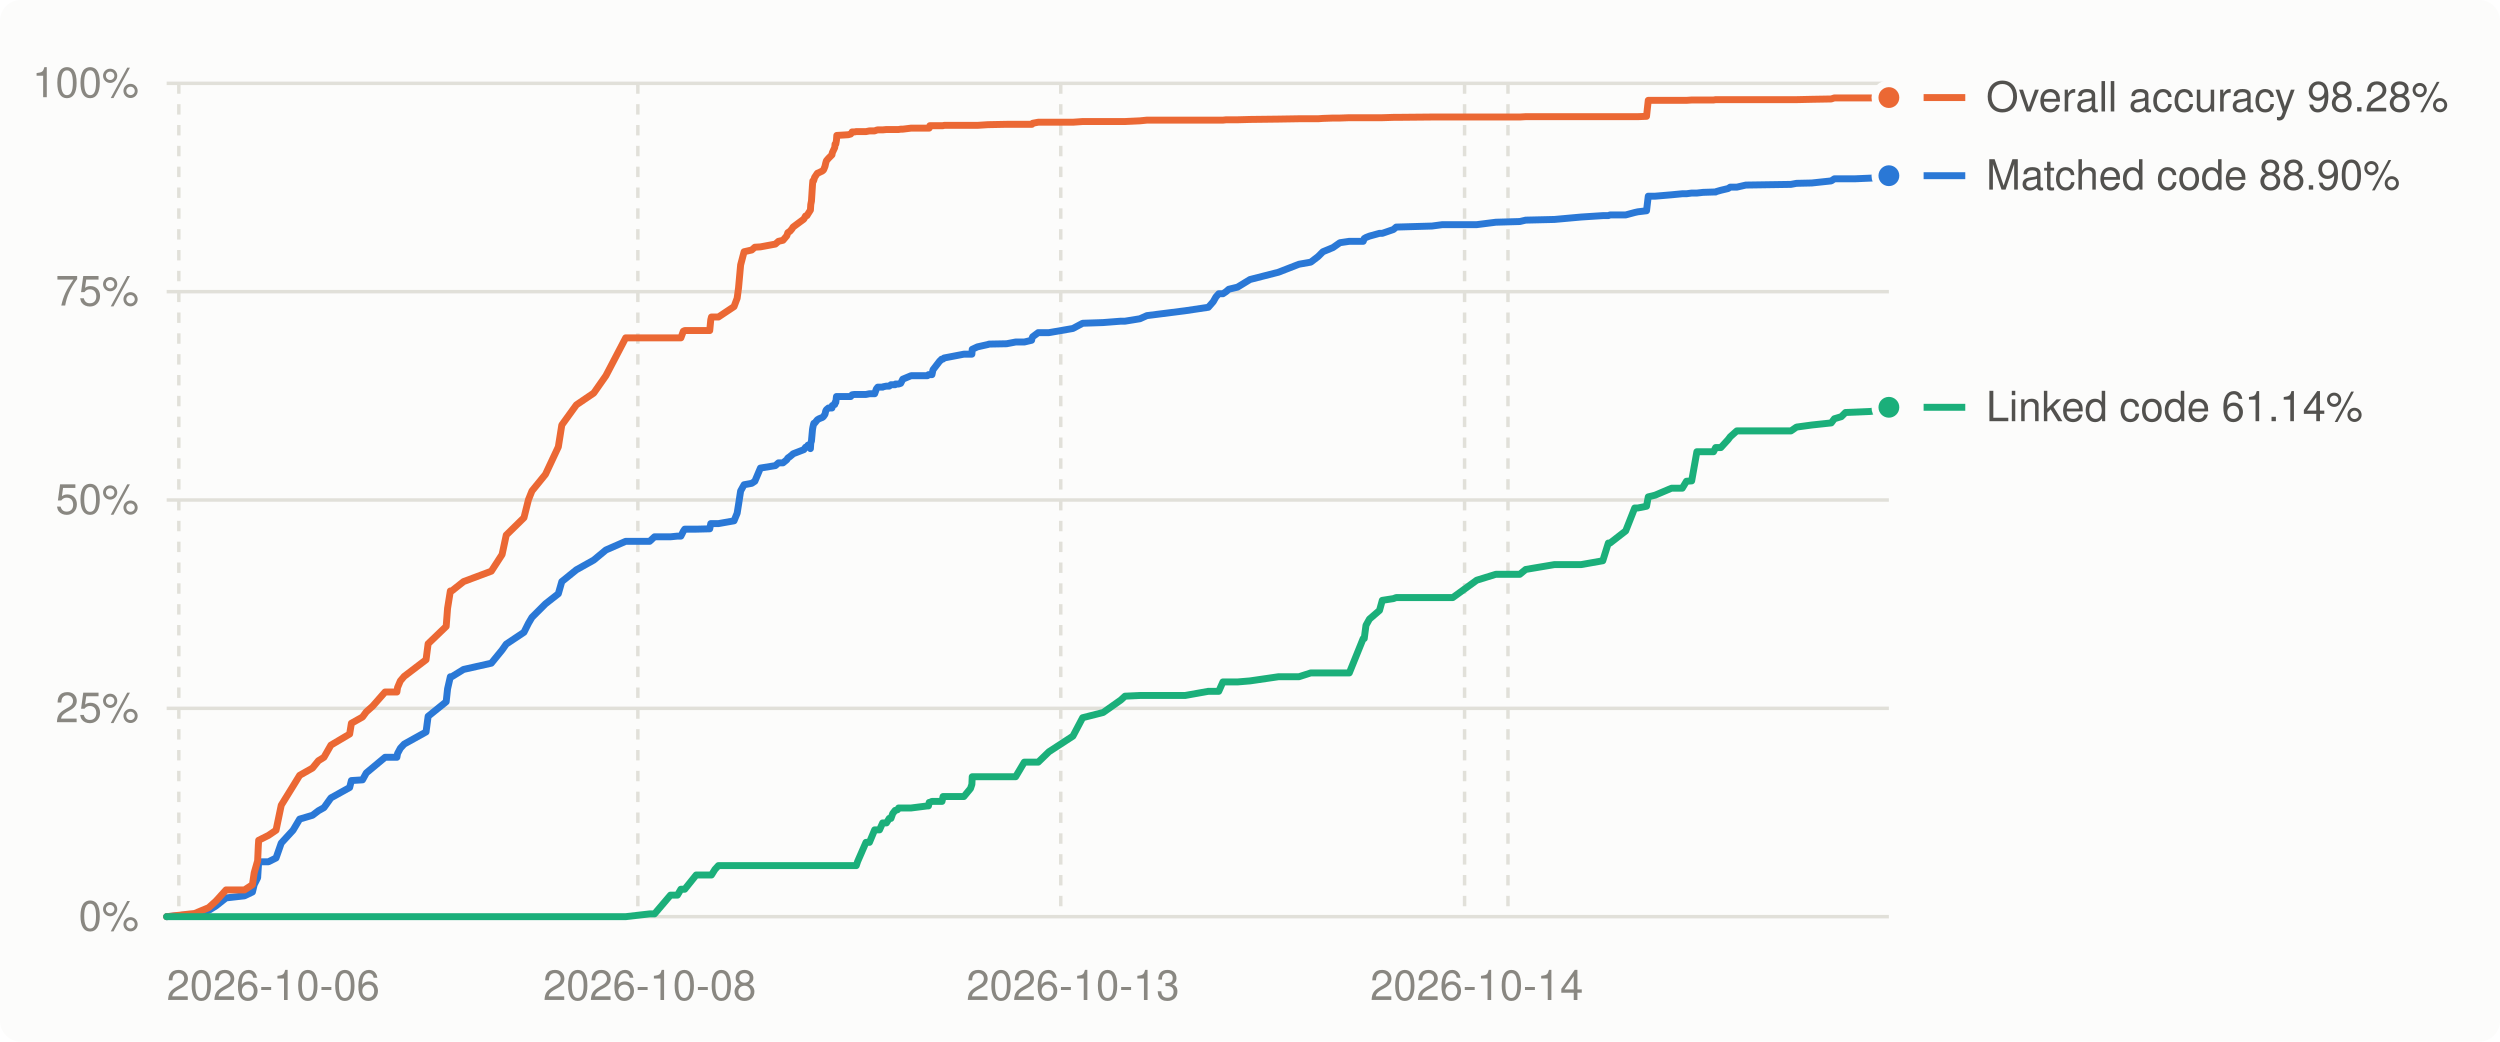
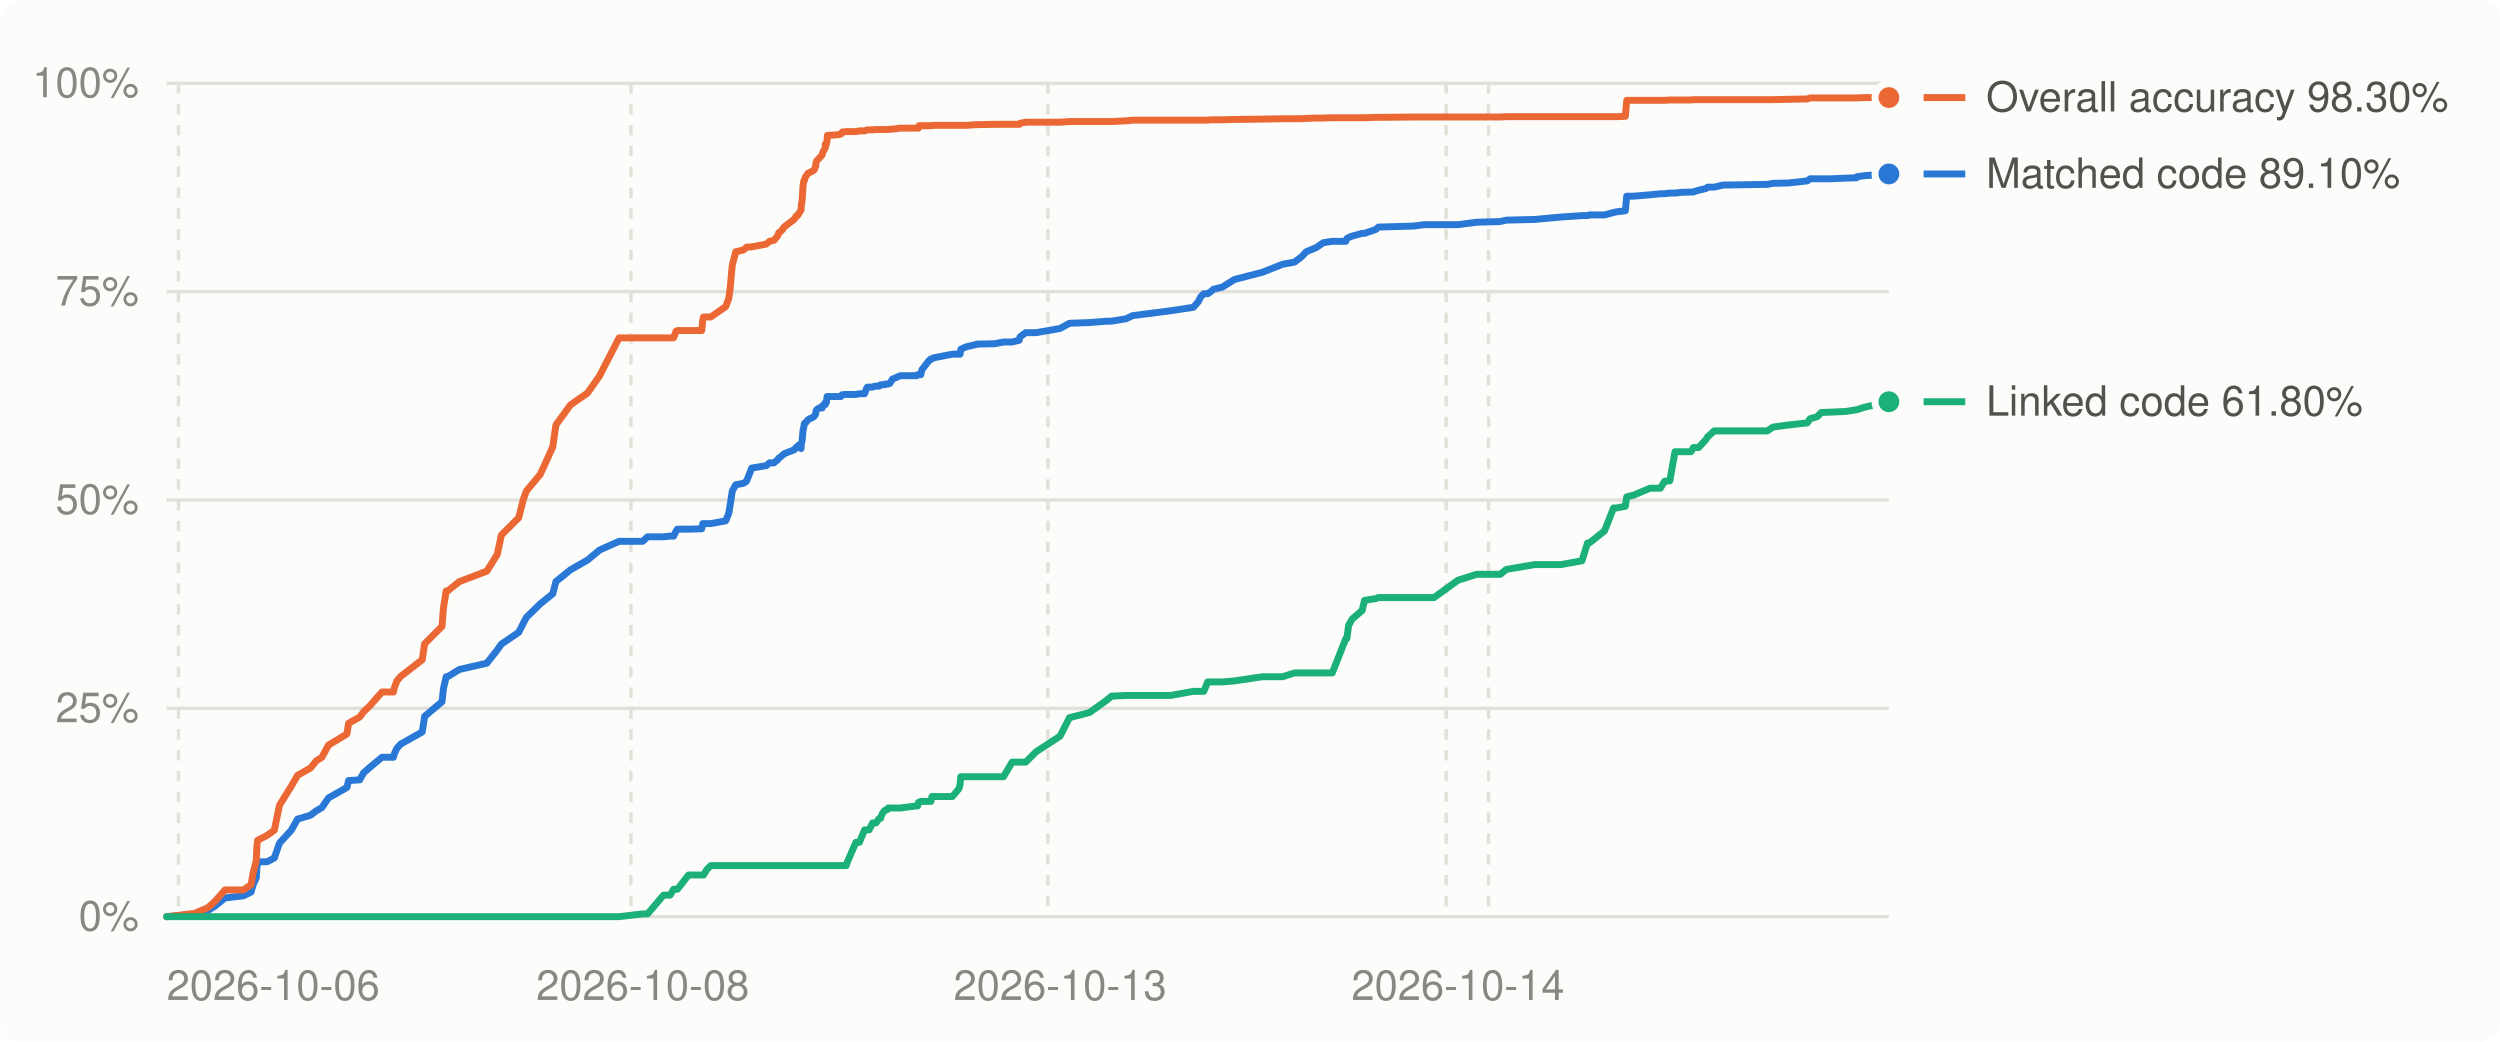
<svg xmlns="http://www.w3.org/2000/svg" viewBox="0 0 720 300" width="720" height="300" role="img" aria-label="Decompilation progress over time">
  <style>
.bg{fill:#fcfcfb}.grid{stroke:#e1e0d9}.muted{fill:#898781}.lbl{fill:#52514e}.ln0{stroke:#2a78d6}.dot0{fill:#2a78d6;stroke:#fcfcfb}.ln1{stroke:#eb6834}.dot1{fill:#eb6834;stroke:#fcfcfb}.ln2{stroke:#1baf7a}.dot2{fill:#1baf7a;stroke:#fcfcfb}
@media (prefers-color-scheme: dark){.bg{fill:#1a1a19}.grid{stroke:#2c2c2a}.muted{fill:#898781}.lbl{fill:#c3c2b7}.ln0{stroke:#3987e5}.dot0{fill:#3987e5;stroke:#1a1a19}.ln1{stroke:#d95926}.dot1{fill:#d95926;stroke:#1a1a19}.ln2{stroke:#199e70}.dot2{fill:#199e70;stroke:#1a1a19}}
text{font:12px -apple-system,BlinkMacSystemFont,'Segoe UI',Helvetica,Arial,sans-serif}
</style>
  <rect class="bg" width="720" height="300" rx="6" />
  <line x1="48" x2="544" y1="264.0" y2="264.0" class="grid" stroke-width="1" />
  <text x="40" y="268.0" class="muted" text-anchor="end">0%</text>
  <line x1="48" x2="544" y1="204.0" y2="204.0" class="grid" stroke-width="1" />
  <text x="40" y="208.0" class="muted" text-anchor="end">25%</text>
  <line x1="48" x2="544" y1="144.0" y2="144.0" class="grid" stroke-width="1" />
  <text x="40" y="148.0" class="muted" text-anchor="end">50%</text>
  <line x1="48" x2="544" y1="84.0" y2="84.0" class="grid" stroke-width="1" />
  <text x="40" y="88.0" class="muted" text-anchor="end">75%</text>
  <line x1="48" x2="544" y1="24.0" y2="24.0" class="grid" stroke-width="1" />
  <text x="40" y="28.0" class="muted" text-anchor="end">100%</text>
-   <line x1="51.5" x2="51.5" y1="24" y2="264" class="grid" stroke-width="1" stroke-dasharray="3 3" />
-   <line x1="183.7" x2="183.7" y1="24" y2="264" class="grid" stroke-width="1" stroke-dasharray="3 3" />
-   <line x1="305.5" x2="305.5" y1="24" y2="264" class="grid" stroke-width="1" stroke-dasharray="3 3" />
-   <line x1="421.8" x2="421.8" y1="24" y2="264" class="grid" stroke-width="1" stroke-dasharray="3 3" />
-   <line x1="434.3" x2="434.3" y1="24" y2="264" class="grid" stroke-width="1" stroke-dasharray="3 3" />
+   <line x1="51.4" x2="51.4" y1="24" y2="264" class="grid" stroke-width="1" stroke-dasharray="3 3" />
+   <line x1="181.7" x2="181.7" y1="24" y2="264" class="grid" stroke-width="1" stroke-dasharray="3 3" />
+   <line x1="301.8" x2="301.8" y1="24" y2="264" class="grid" stroke-width="1" stroke-dasharray="3 3" />
+   <line x1="416.5" x2="416.5" y1="24" y2="264" class="grid" stroke-width="1" stroke-dasharray="3 3" />
+   <line x1="428.7" x2="428.7" y1="24" y2="264" class="grid" stroke-width="1" stroke-dasharray="3 3" />
  <text class="muted" x="48.0" y="288" text-anchor="start">2026-10-06</text>
-   <text class="muted" x="187.1" y="288" text-anchor="middle">2026-10-08</text>
-   <text class="muted" x="309.0" y="288" text-anchor="middle">2026-10-13</text>
-   <text class="muted" x="425.3" y="288" text-anchor="middle">2026-10-14</text>
-   <polyline points="48.0,264.0 54.9,263.4 56.0,263.3 60.1,262.2 62.2,260.9 65.1,258.6 70.4,258.0 72.7,256.9 73.2,254.8 74.2,252.8 74.4,249.7 74.5,248.2 77.3,248.2 79.5,247.1 81.0,242.8 84.4,239.1 86.3,235.9 90.0,234.8 91.7,233.5 93.3,232.6 95.3,229.8 100.7,226.8 101.2,224.8 104.4,224.6 105.5,222.6 107.3,221.1 110.9,218.1 114.3,218.1 114.5,217.0 115.3,215.5 116.4,214.3 122.7,210.8 123.3,206.3 128.5,202.1 128.9,198.4 129.7,194.9 130.1,194.9 133.5,192.8 141.5,191.0 144.6,187.2 145.8,185.5 150.9,182.1 152.2,179.5 153.2,177.8 157.1,173.9 160.8,171.0 161.8,167.5 166.0,164.1 171.0,161.3 174.5,158.4 180.2,155.9 187.1,155.9 188.5,154.6 193.1,154.6 195.1,154.4 196.1,154.4 196.8,153.0 197.2,152.4 200.5,152.4 204.4,152.3 204.7,150.8 204.9,150.8 205.9,150.8 206.9,150.8 211.4,150.0 212.3,147.8 212.7,145.3 213.3,141.4 214.3,139.6 216.5,139.2 217.4,138.6 219.0,134.8 223.3,134.1 224.2,133.3 225.5,133.3 226.6,132.4 226.9,131.9 227.5,131.5 227.6,131.4 228.1,131.0 228.4,130.7 231.5,129.5 232.0,128.8 232.4,128.7 232.7,128.2 233.4,129.2 233.5,127.6 233.7,127.0 234.0,123.7 234.1,123.1 234.3,122.2 234.4,121.9 234.6,121.9 235.4,120.9 235.9,120.6 236.9,120.2 237.2,119.9 237.6,119.3 237.8,118.4 238.0,118.0 238.6,117.5 239.6,117.5 239.7,116.8 240.4,116.5 240.5,115.9 240.7,115.9 240.9,114.2 241.0,114.2 242.7,114.2 244.3,114.2 245.0,114.2 245.4,113.7 245.4,113.7 246.1,113.6 246.6,113.6 247.0,113.6 249.4,113.6 250.4,113.4 251.9,113.4 252.4,112.0 252.8,111.5 253.3,111.5 254.2,111.5 254.3,111.4 255.3,111.2 256.1,111.2 256.6,110.8 257.1,110.8 257.8,110.8 257.9,110.6 258.5,110.6 258.7,110.6 258.8,110.6 259.4,110.4 260.0,109.2 262.4,108.2 267.1,108.2 267.4,107.9 267.6,107.9 267.8,107.9 268.0,107.9 268.4,107.9 268.7,106.5 270.7,103.9 270.9,103.8 271.1,103.5 271.3,103.4 271.6,103.4 271.9,103.1 277.6,102.0 279.5,102.0 279.9,102.0 280.0,100.6 281.5,99.9 284.6,99.2 284.8,99.1 289.9,99.0 292.5,98.5 295.0,98.5 297.1,98.0 297.2,97.5 297.4,97.0 299.0,95.8 302.1,95.8 309.0,94.6 311.8,93.1 317.7,92.9 322.8,92.5 324.0,92.5 328.3,91.8 330.3,90.9 341.3,89.5 348.0,88.5 349.4,86.9 350.2,85.5 351.0,84.6 352.2,84.6 353.1,84.0 353.9,83.3 356.4,82.7 360.0,80.5 368.2,78.4 374.1,76.1 377.5,75.5 379.6,73.9 381.0,72.5 383.9,71.3 385.9,69.9 388.6,69.5 392.6,69.5 392.9,68.7 393.4,68.4 394.4,68.0 397.3,67.2 398.1,67.2 401.3,66.1 402.1,65.4 412.4,65.1 415.4,64.7 418.4,64.7 425.3,64.7 430.8,64.0 437.7,63.8 439.4,63.4 447.7,63.2 455.4,62.5 461.6,62.1 463.2,62.1 463.7,61.9 468.2,61.9 470.8,61.2 471.7,61.0 474.2,60.7 474.7,56.5 476.7,56.5 481.4,56.1 484.5,55.8 485.7,55.8 487.2,55.6 488.7,55.6 490.5,55.4 493.5,55.3 494.1,55.3 494.2,55.2 495.6,54.8 497.7,54.3 498.3,53.9 500.2,53.9 502.8,53.3 515.8,53.1 517.4,52.8 521.8,52.7 527.4,52.1 528.3,51.5 530.3,51.5 531.5,51.5 534.1,51.5 538.7,51.3 541.8,51.2 542.0,50.9 544.0,50.6" fill="none" class="ln0" stroke-width="2" stroke-linejoin="round" stroke-linecap="round" />
-   <polyline points="48.0,264.0 54.9,263.2 56.0,263.1 60.1,261.4 62.2,259.5 65.1,256.3 70.4,256.3 72.7,254.8 73.2,251.4 74.2,247.9 74.4,243.5 74.5,242.0 77.3,240.6 79.5,239.1 81.0,231.9 84.4,226.4 86.3,223.3 90.0,221.2 91.7,219.1 93.3,218.1 95.3,214.6 100.7,211.4 101.2,208.3 104.4,206.5 105.5,205.0 107.3,203.4 110.9,199.3 114.3,199.3 114.5,198.0 115.3,196.1 116.4,194.8 122.7,190.0 123.3,185.4 128.5,180.4 128.9,175.2 129.7,170.2 130.1,170.2 133.5,167.5 141.5,164.5 144.6,159.7 145.8,154.1 150.9,149.1 152.2,143.9 153.2,141.4 157.1,136.6 160.8,128.7 161.8,122.4 166.0,116.6 171.0,113.2 174.5,108.2 180.2,97.3 187.1,97.3 188.5,97.3 193.1,97.3 195.1,97.3 196.1,97.3 196.8,95.4 197.2,95.2 200.5,95.2 204.4,95.2 204.7,92.1 204.9,91.3 205.9,91.3 206.9,91.3 211.4,88.3 212.3,85.9 212.7,82.9 213.3,76.3 214.3,72.5 216.5,72.0 217.4,71.2 219.0,71.1 223.3,70.3 224.2,69.5 225.5,69.2 226.6,67.9 226.9,67.0 227.5,66.6 227.6,66.5 228.1,65.9 228.4,65.4 231.5,63.1 232.0,62.2 232.4,62.1 232.7,61.6 233.4,60.5 233.5,58.9 233.7,57.9 234.0,53.2 234.1,52.1 234.3,52.1 234.4,51.8 234.6,51.1 235.4,49.9 235.9,49.7 236.9,49.2 237.2,48.9 237.6,47.9 237.8,47.0 238.0,46.3 238.6,45.6 239.6,44.6 239.7,44.0 240.4,42.5 240.5,41.5 240.7,41.5 240.9,40.4 241.0,39.0 242.7,38.9 244.3,38.8 245.0,38.6 245.4,38.1 245.4,38.0 246.1,38.0 246.6,37.9 247.0,37.9 249.4,37.9 250.4,37.7 251.9,37.7 252.4,37.5 252.8,37.4 253.3,37.4 254.2,37.4 254.3,37.4 255.3,37.3 256.1,37.3 256.6,37.3 257.1,37.3 257.8,37.3 257.9,37.3 258.5,37.3 258.7,37.3 258.8,37.3 259.4,37.2 260.0,37.2 262.4,36.9 267.1,36.9 267.4,36.9 267.6,36.9 267.8,36.2 268.0,36.2 268.4,36.2 268.7,36.2 270.7,36.2 270.9,36.2 271.1,36.2 271.3,36.2 271.6,36.2 271.9,36.1 277.6,36.1 279.5,36.1 279.9,36.1 280.0,36.1 281.5,36.1 284.6,35.9 284.8,35.9 289.9,35.8 292.5,35.8 295.0,35.8 297.1,35.8 297.2,35.8 297.4,35.5 299.0,35.2 302.1,35.2 309.0,35.2 311.8,35.0 317.7,35.0 322.8,35.0 324.0,35.0 328.3,34.8 330.3,34.6 341.3,34.6 348.0,34.6 349.4,34.6 350.2,34.6 351.0,34.6 352.2,34.6 353.1,34.5 353.9,34.5 356.4,34.5 360.0,34.4 368.2,34.3 374.1,34.2 377.5,34.2 379.6,34.2 381.0,34.1 383.9,34.0 385.9,34.0 388.6,33.9 392.6,33.9 392.9,33.9 393.4,33.9 394.4,33.9 397.3,33.9 398.1,33.9 401.3,33.8 402.1,33.8 412.4,33.7 415.4,33.7 418.4,33.7 425.3,33.7 430.8,33.7 437.7,33.7 439.4,33.6 447.7,33.6 455.4,33.6 461.6,33.6 463.2,33.6 463.7,33.6 468.2,33.6 470.8,33.6 471.7,33.6 474.2,33.5 474.7,28.9 476.7,28.9 481.4,28.9 484.5,28.9 485.7,28.9 487.2,28.8 488.7,28.8 490.5,28.8 493.5,28.8 494.1,28.7 494.2,28.7 495.6,28.7 497.7,28.7 498.3,28.7 500.2,28.7 502.8,28.7 515.8,28.7 517.4,28.7 521.8,28.6 527.4,28.5 528.3,28.2 530.3,28.2 531.5,28.2 534.1,28.2 538.7,28.2 541.8,28.2 542.0,28.2 544.0,28.1" fill="none" class="ln1" stroke-width="2" stroke-linejoin="round" stroke-linecap="round" />
-   <polyline points="48.0,264.0 54.9,264.0 56.0,264.0 60.1,264.0 62.2,264.0 65.1,264.0 70.4,264.0 72.7,264.0 73.2,264.0 74.2,264.0 74.4,264.0 74.5,264.0 77.3,264.0 79.5,264.0 81.0,264.0 84.4,264.0 86.3,264.0 90.0,264.0 91.7,264.0 93.3,264.0 95.3,264.0 100.7,264.0 101.2,264.0 104.4,264.0 105.5,264.0 107.3,264.0 110.9,264.0 114.3,264.0 114.5,264.0 115.3,264.0 116.4,264.0 122.7,264.0 123.3,264.0 128.5,264.0 128.9,264.0 129.7,264.0 130.1,264.0 133.5,264.0 141.5,264.0 144.6,264.0 145.8,264.0 150.9,264.0 152.2,264.0 153.2,264.0 157.1,264.0 160.8,264.0 161.8,264.0 166.0,264.0 171.0,264.0 174.5,264.0 180.2,264.0 187.1,263.2 188.5,263.2 193.1,257.8 195.1,257.8 196.1,256.1 196.8,256.1 197.2,256.1 200.5,252.0 204.4,252.0 204.7,252.0 204.9,252.0 205.9,250.4 206.9,249.3 211.4,249.3 212.3,249.3 212.7,249.3 213.3,249.3 214.3,249.3 216.5,249.3 217.4,249.3 219.0,249.3 223.3,249.3 224.2,249.3 225.5,249.3 226.6,249.3 226.9,249.3 227.5,249.3 227.6,249.3 228.1,249.3 228.4,249.3 231.5,249.3 232.0,249.3 232.4,249.3 232.7,249.3 233.4,249.3 233.5,249.3 233.7,249.3 234.0,249.3 234.1,249.3 234.3,249.3 234.4,249.3 234.6,249.3 235.4,249.3 235.9,249.3 236.9,249.3 237.2,249.3 237.6,249.3 237.8,249.3 238.0,249.3 238.6,249.3 239.6,249.3 239.7,249.3 240.4,249.3 240.5,249.3 240.7,249.3 240.9,249.3 241.0,249.3 242.7,249.3 244.3,249.3 245.0,249.3 245.4,249.3 245.4,249.3 246.1,249.3 246.6,249.3 247.0,248.1 249.4,242.6 250.4,242.6 251.9,239.0 252.4,239.0 252.8,239.0 253.3,239.0 254.2,237.0 254.3,237.0 255.3,237.0 256.1,235.7 256.6,235.7 257.1,234.3 257.8,233.4 257.9,233.4 258.5,233.2 258.7,232.9 258.8,232.7 259.4,232.7 260.0,232.7 262.4,232.7 267.1,232.1 267.4,232.1 267.6,231.1 267.8,231.1 268.0,231.0 268.4,230.8 268.7,230.8 270.7,230.8 270.9,230.8 271.1,230.8 271.3,230.8 271.6,229.4 271.9,229.4 277.6,229.4 279.5,227.1 279.9,225.9 280.0,223.7 281.5,223.7 284.6,223.7 284.8,223.7 289.9,223.7 292.5,223.7 295.0,219.5 297.1,219.5 297.2,219.5 297.4,219.5 299.0,219.5 302.1,216.5 309.0,212.0 311.8,206.7 317.7,205.2 322.8,201.6 324.0,200.5 328.3,200.3 330.3,200.3 341.3,200.3 348.0,199.1 349.4,199.1 350.2,199.1 351.0,199.1 352.2,196.4 353.1,196.4 353.9,196.4 356.4,196.4 360.0,196.1 368.2,194.9 374.1,194.9 377.5,193.8 379.6,193.8 381.0,193.8 383.9,193.8 385.9,193.8 388.6,193.8 392.6,183.9 392.9,183.9 393.4,180.1 394.4,178.3 397.3,175.8 398.1,172.9 401.3,172.4 402.1,172.1 412.4,172.1 415.4,172.1 418.4,172.1 425.3,167.1 430.8,165.4 437.7,165.4 439.4,164.0 447.7,162.6 455.4,162.6 461.6,161.5 463.2,156.4 463.7,156.4 468.2,152.9 470.8,146.3 471.7,146.3 474.2,145.8 474.7,143.1 476.7,142.6 481.4,140.6 484.5,140.6 485.7,138.6 487.2,138.5 488.7,130.1 490.5,130.1 493.5,130.1 494.1,128.9 494.2,128.9 495.6,128.9 497.7,126.6 498.3,125.8 500.2,124.1 502.8,124.1 515.8,124.1 517.4,123.0 521.8,122.4 527.4,121.8 528.3,120.6 530.3,120.0 531.5,118.8 534.1,118.7 538.7,118.5 541.8,118.0 542.0,118.0 544.0,117.3" fill="none" class="ln2" stroke-width="2" stroke-linejoin="round" stroke-linecap="round" />
-   <circle cx="544.0" cy="50.6" r="4" class="dot0" stroke-width="2" />
+   <text class="muted" x="185.1" y="288" text-anchor="middle">2026-10-08</text>
+   <text class="muted" x="305.3" y="288" text-anchor="middle">2026-10-13</text>
+   <text class="muted" x="419.9" y="288" text-anchor="middle">2026-10-14</text>
+   <polyline points="48.0,264.0 54.8,263.4 55.9,263.3 59.9,262.2 62.0,260.9 64.8,258.6 70.1,258.0 72.3,256.9 72.9,254.8 73.8,252.8 74.0,249.7 74.2,248.2 76.9,248.2 79.0,247.1 80.5,242.8 83.9,239.1 85.7,235.9 89.4,234.8 91.1,233.5 92.7,232.6 94.6,229.8 99.9,226.8 100.4,224.8 103.6,224.6 104.7,222.6 106.4,221.1 110.0,218.1 113.3,218.1 113.6,217.0 114.3,215.5 115.4,214.3 121.6,210.8 122.3,206.3 127.3,202.1 127.7,198.4 128.5,194.9 128.9,194.9 132.3,192.8 140.2,191.0 143.2,187.2 144.4,185.5 149.4,182.1 150.7,179.5 151.6,177.8 155.6,173.9 159.2,171.0 160.1,167.5 164.3,164.1 169.2,161.3 172.7,158.4 178.3,155.9 185.1,155.9 186.5,154.6 191.1,154.6 193.0,154.4 194.0,154.4 194.7,153.0 195.1,152.4 198.3,152.4 202.1,152.3 202.4,150.8 202.6,150.8 203.6,150.8 204.7,150.8 209.0,150.0 209.9,147.8 210.3,145.3 210.9,141.4 211.9,139.6 214.1,139.2 215.0,138.6 216.5,134.8 220.7,134.1 221.6,133.3 222.9,133.3 224.0,132.4 224.3,131.9 224.9,131.5 225.0,131.4 225.5,131.0 225.8,130.7 228.8,129.5 229.3,128.8 229.7,128.7 230.0,128.2 230.7,129.2 230.8,127.6 231.0,127.0 231.3,123.7 231.5,123.1 231.6,122.2 231.7,121.9 231.9,121.9 232.7,120.9 233.2,120.6 234.1,120.2 234.5,119.9 234.9,119.3 235.0,118.4 235.2,118.0 235.9,117.5 236.8,117.5 236.9,116.8 237.7,116.5 237.7,115.9 238.0,115.9 238.2,114.2 238.3,114.2 239.9,114.2 241.4,114.2 242.2,114.2 242.5,113.7 242.6,113.7 243.2,113.6 243.7,113.6 244.1,113.6 246.5,113.6 247.5,113.4 249.0,113.4 249.5,112.0 249.8,111.5 250.3,111.5 251.3,111.5 251.3,111.4 252.3,111.2 253.2,111.2 253.6,110.8 254.1,110.8 254.8,110.8 254.9,110.6 255.5,110.6 255.7,110.6 255.8,110.6 256.3,110.4 257.0,109.2 259.3,108.2 264.0,108.2 264.3,107.9 264.5,107.9 264.7,107.9 264.9,107.9 265.2,107.9 265.5,106.5 267.5,103.9 267.7,103.8 267.9,103.5 268.1,103.4 268.4,103.4 268.7,103.1 274.3,102.0 276.2,102.0 276.5,102.0 276.7,100.6 278.2,99.9 281.2,99.2 281.4,99.1 286.4,99.0 289.0,98.5 291.5,98.5 293.5,98.0 293.6,97.5 293.8,97.0 295.4,95.8 298.4,95.8 305.3,94.6 308.0,93.1 313.8,92.9 318.8,92.5 320.1,92.5 324.3,91.8 326.2,90.9 337.1,89.5 343.7,88.5 345.1,86.9 345.8,85.5 346.7,84.6 347.8,84.6 348.7,84.0 349.5,83.3 352.0,82.7 355.5,80.5 363.6,78.4 369.4,76.1 372.8,75.5 374.9,73.9 376.2,72.5 379.1,71.3 381.1,69.9 383.7,69.5 387.6,69.5 387.9,68.7 388.4,68.4 389.4,68.0 392.3,67.2 393.0,67.2 396.2,66.1 397.0,65.4 407.2,65.1 410.1,64.7 413.0,64.7 419.9,64.7 425.3,64.0 432.1,63.8 433.8,63.4 442.0,63.2 449.6,62.5 455.6,62.1 457.2,62.1 457.7,61.9 462.1,61.9 464.7,61.2 465.6,61.0 468.1,60.7 468.5,56.5 470.5,56.5 475.2,56.1 478.2,55.8 479.4,55.8 480.9,55.6 482.4,55.6 484.1,55.4 487.0,55.3 487.7,55.3 487.8,55.2 489.2,54.8 491.3,54.3 491.8,53.9 493.7,53.9 496.2,53.3 509.0,53.1 510.6,52.8 515.0,52.7 520.5,52.1 521.3,51.5 523.4,51.5 524.5,51.5 527.1,51.5 531.6,51.3 534.7,51.2 534.8,50.9 536.9,50.6 544.0,50.1" fill="none" class="ln0" stroke-width="2" stroke-linejoin="round" stroke-linecap="round" />
+   <polyline points="48.0,264.0 54.8,263.2 55.9,263.1 59.9,261.4 62.0,259.5 64.8,256.3 70.1,256.3 72.3,254.8 72.9,251.4 73.8,247.9 74.0,243.5 74.2,242.0 76.9,240.6 79.0,239.1 80.5,231.9 83.9,226.4 85.7,223.3 89.4,221.2 91.1,219.1 92.7,218.1 94.6,214.6 99.9,211.4 100.4,208.3 103.6,206.5 104.7,205.0 106.4,203.4 110.0,199.3 113.3,199.3 113.6,198.0 114.3,196.1 115.4,194.8 121.6,190.0 122.3,185.4 127.3,180.4 127.7,175.2 128.5,170.2 128.9,170.2 132.3,167.5 140.2,164.5 143.2,159.7 144.4,154.1 149.4,149.1 150.7,143.9 151.6,141.4 155.6,136.6 159.2,128.7 160.1,122.4 164.3,116.6 169.2,113.2 172.7,108.2 178.3,97.3 185.1,97.3 186.5,97.3 191.1,97.3 193.0,97.3 194.0,97.3 194.7,95.4 195.1,95.2 198.3,95.2 202.1,95.2 202.4,92.1 202.6,91.3 203.6,91.3 204.7,91.3 209.0,88.3 209.9,85.9 210.3,82.9 210.9,76.3 211.9,72.5 214.1,72.0 215.0,71.2 216.5,71.1 220.7,70.3 221.6,69.5 222.9,69.2 224.0,67.9 224.3,67.0 224.9,66.6 225.0,66.5 225.5,65.9 225.8,65.4 228.8,63.1 229.3,62.2 229.7,62.1 230.0,61.6 230.7,60.5 230.8,58.9 231.0,57.9 231.3,53.2 231.5,52.1 231.6,52.1 231.7,51.8 231.9,51.1 232.7,49.9 233.2,49.7 234.1,49.2 234.5,48.9 234.9,47.9 235.0,47.0 235.2,46.3 235.9,45.6 236.8,44.6 236.9,44.0 237.7,42.5 237.7,41.5 238.0,41.5 238.2,40.4 238.3,39.0 239.9,38.9 241.4,38.8 242.2,38.6 242.5,38.1 242.6,38.0 243.2,38.0 243.7,37.9 244.1,37.9 246.5,37.9 247.5,37.7 249.0,37.7 249.5,37.5 249.8,37.4 250.3,37.4 251.3,37.4 251.3,37.4 252.3,37.3 253.2,37.3 253.6,37.3 254.1,37.3 254.8,37.3 254.9,37.3 255.5,37.3 255.7,37.3 255.8,37.3 256.3,37.2 257.0,37.2 259.3,36.9 264.0,36.9 264.3,36.9 264.5,36.9 264.7,36.2 264.9,36.2 265.2,36.2 265.5,36.2 267.5,36.2 267.7,36.2 267.9,36.2 268.1,36.2 268.4,36.2 268.7,36.1 274.3,36.1 276.2,36.1 276.5,36.1 276.7,36.1 278.2,36.1 281.2,35.9 281.4,35.9 286.4,35.8 289.0,35.8 291.5,35.8 293.5,35.8 293.6,35.8 293.8,35.5 295.4,35.2 298.4,35.2 305.3,35.2 308.0,35.0 313.8,35.0 318.8,35.0 320.1,35.0 324.3,34.8 326.2,34.6 337.1,34.6 343.7,34.6 345.1,34.6 345.8,34.6 346.7,34.6 347.8,34.6 348.7,34.5 349.5,34.5 352.0,34.5 355.5,34.4 363.6,34.3 369.4,34.2 372.8,34.2 374.9,34.2 376.2,34.1 379.1,34.0 381.1,34.0 383.7,33.9 387.6,33.9 387.9,33.9 388.4,33.9 389.4,33.9 392.3,33.9 393.0,33.9 396.2,33.8 397.0,33.8 407.2,33.7 410.1,33.7 413.0,33.7 419.9,33.7 425.3,33.7 432.1,33.7 433.8,33.6 442.0,33.6 449.6,33.6 455.6,33.6 457.2,33.6 457.7,33.6 462.1,33.6 464.7,33.6 465.6,33.6 468.1,33.5 468.5,28.9 470.5,28.9 475.2,28.9 478.2,28.9 479.4,28.9 480.9,28.8 482.4,28.8 484.1,28.8 487.0,28.8 487.7,28.7 487.8,28.7 489.2,28.7 491.3,28.7 491.8,28.7 493.7,28.7 496.2,28.7 509.0,28.7 510.6,28.7 515.0,28.6 520.5,28.5 521.3,28.2 523.4,28.2 524.5,28.2 527.1,28.2 531.6,28.2 534.7,28.2 534.8,28.2 536.9,28.1 544.0,28.1" fill="none" class="ln1" stroke-width="2" stroke-linejoin="round" stroke-linecap="round" />
+   <polyline points="48.0,264.0 54.8,264.0 55.9,264.0 59.9,264.0 62.0,264.0 64.8,264.0 70.1,264.0 72.3,264.0 72.9,264.0 73.8,264.0 74.0,264.0 74.2,264.0 76.9,264.0 79.0,264.0 80.5,264.0 83.9,264.0 85.7,264.0 89.4,264.0 91.1,264.0 92.7,264.0 94.6,264.0 99.9,264.0 100.4,264.0 103.6,264.0 104.7,264.0 106.4,264.0 110.0,264.0 113.3,264.0 113.6,264.0 114.3,264.0 115.4,264.0 121.6,264.0 122.3,264.0 127.3,264.0 127.7,264.0 128.5,264.0 128.9,264.0 132.3,264.0 140.2,264.0 143.2,264.0 144.4,264.0 149.4,264.0 150.7,264.0 151.6,264.0 155.6,264.0 159.2,264.0 160.1,264.0 164.3,264.0 169.2,264.0 172.7,264.0 178.3,264.0 185.1,263.2 186.5,263.2 191.1,257.8 193.0,257.8 194.0,256.1 194.7,256.1 195.1,256.1 198.3,252.0 202.1,252.0 202.4,252.0 202.6,252.0 203.6,250.4 204.7,249.3 209.0,249.3 209.9,249.3 210.3,249.3 210.9,249.3 211.9,249.3 214.1,249.3 215.0,249.3 216.5,249.3 220.7,249.3 221.6,249.3 222.9,249.3 224.0,249.3 224.3,249.3 224.9,249.3 225.0,249.3 225.5,249.3 225.8,249.3 228.8,249.3 229.3,249.3 229.7,249.3 230.0,249.3 230.7,249.3 230.8,249.3 231.0,249.3 231.3,249.3 231.5,249.3 231.6,249.3 231.7,249.3 231.9,249.3 232.7,249.3 233.2,249.3 234.1,249.3 234.5,249.3 234.9,249.3 235.0,249.3 235.2,249.3 235.9,249.3 236.8,249.3 236.9,249.3 237.7,249.3 237.7,249.3 238.0,249.3 238.2,249.3 238.3,249.3 239.9,249.3 241.4,249.3 242.2,249.3 242.5,249.3 242.6,249.3 243.2,249.3 243.7,249.3 244.1,248.1 246.5,242.6 247.5,242.6 249.0,239.0 249.5,239.0 249.8,239.0 250.3,239.0 251.3,237.0 251.3,237.0 252.3,237.0 253.2,235.7 253.6,235.7 254.1,234.3 254.8,233.4 254.9,233.4 255.5,233.2 255.7,232.9 255.8,232.7 256.3,232.7 257.0,232.7 259.3,232.7 264.0,232.1 264.3,232.1 264.5,231.1 264.7,231.1 264.9,231.0 265.2,230.8 265.5,230.8 267.5,230.8 267.7,230.8 267.9,230.8 268.1,230.8 268.4,229.4 268.7,229.4 274.3,229.4 276.2,227.1 276.5,225.9 276.7,223.7 278.2,223.7 281.2,223.7 281.4,223.7 286.4,223.7 289.0,223.7 291.5,219.5 293.5,219.5 293.6,219.5 293.8,219.5 295.4,219.5 298.4,216.5 305.3,212.0 308.0,206.7 313.8,205.2 318.8,201.6 320.1,200.5 324.3,200.3 326.2,200.3 337.1,200.3 343.7,199.1 345.1,199.1 345.8,199.1 346.7,199.1 347.8,196.4 348.7,196.4 349.5,196.4 352.0,196.4 355.5,196.1 363.6,194.9 369.4,194.9 372.8,193.8 374.9,193.8 376.2,193.8 379.1,193.8 381.1,193.8 383.7,193.8 387.6,183.9 387.9,183.9 388.4,180.1 389.4,178.3 392.3,175.8 393.0,172.9 396.2,172.4 397.0,172.1 407.2,172.1 410.1,172.1 413.0,172.1 419.9,167.1 425.3,165.4 432.1,165.4 433.8,164.0 442.0,162.6 449.6,162.6 455.6,161.5 457.2,156.4 457.7,156.4 462.1,152.9 464.7,146.3 465.6,146.3 468.1,145.8 468.5,143.1 470.5,142.6 475.2,140.6 478.2,140.6 479.4,138.6 480.9,138.5 482.4,130.1 484.1,130.1 487.0,130.1 487.7,128.9 487.8,128.9 489.2,128.9 491.3,126.6 491.8,125.8 493.7,124.1 496.2,124.1 509.0,124.1 510.6,123.0 515.0,122.4 520.5,121.8 521.3,120.6 523.4,120.0 524.5,118.8 527.1,118.7 531.6,118.5 534.7,118.0 534.8,118.0 536.9,117.3 544.0,115.7" fill="none" class="ln2" stroke-width="2" stroke-linejoin="round" stroke-linecap="round" />
+   <circle cx="544.0" cy="50.1" r="4" class="dot0" stroke-width="2" />
  <circle cx="544.0" cy="28.1" r="4" class="dot1" stroke-width="2" />
-   <circle cx="544.0" cy="117.3" r="4" class="dot2" stroke-width="2" />
-   <line x1="554" x2="566" y1="117.3" y2="117.3" class="ln2" stroke-width="2" />
-   <text class="lbl" x="572" y="121.3">Linked code 61.14%</text>
-   <line x1="554" x2="566" y1="50.6" y2="50.6" class="ln0" stroke-width="2" />
-   <text class="lbl" x="572" y="54.6">Matched code 88.90%</text>
+   <circle cx="544.0" cy="115.7" r="4" class="dot2" stroke-width="2" />
+   <line x1="554" x2="566" y1="115.7" y2="115.7" class="ln2" stroke-width="2" />
+   <text class="lbl" x="572" y="119.7">Linked code 61.80%</text>
+   <line x1="554" x2="566" y1="50.1" y2="50.1" class="ln0" stroke-width="2" />
+   <text class="lbl" x="572" y="54.1">Matched code 89.10%</text>
  <line x1="554" x2="566" y1="28.1" y2="28.1" class="ln1" stroke-width="2" />
-   <text class="lbl" x="572" y="32.1">Overall accuracy 98.28%</text>
+   <text class="lbl" x="572" y="32.1">Overall accuracy 98.30%</text>
</svg>
